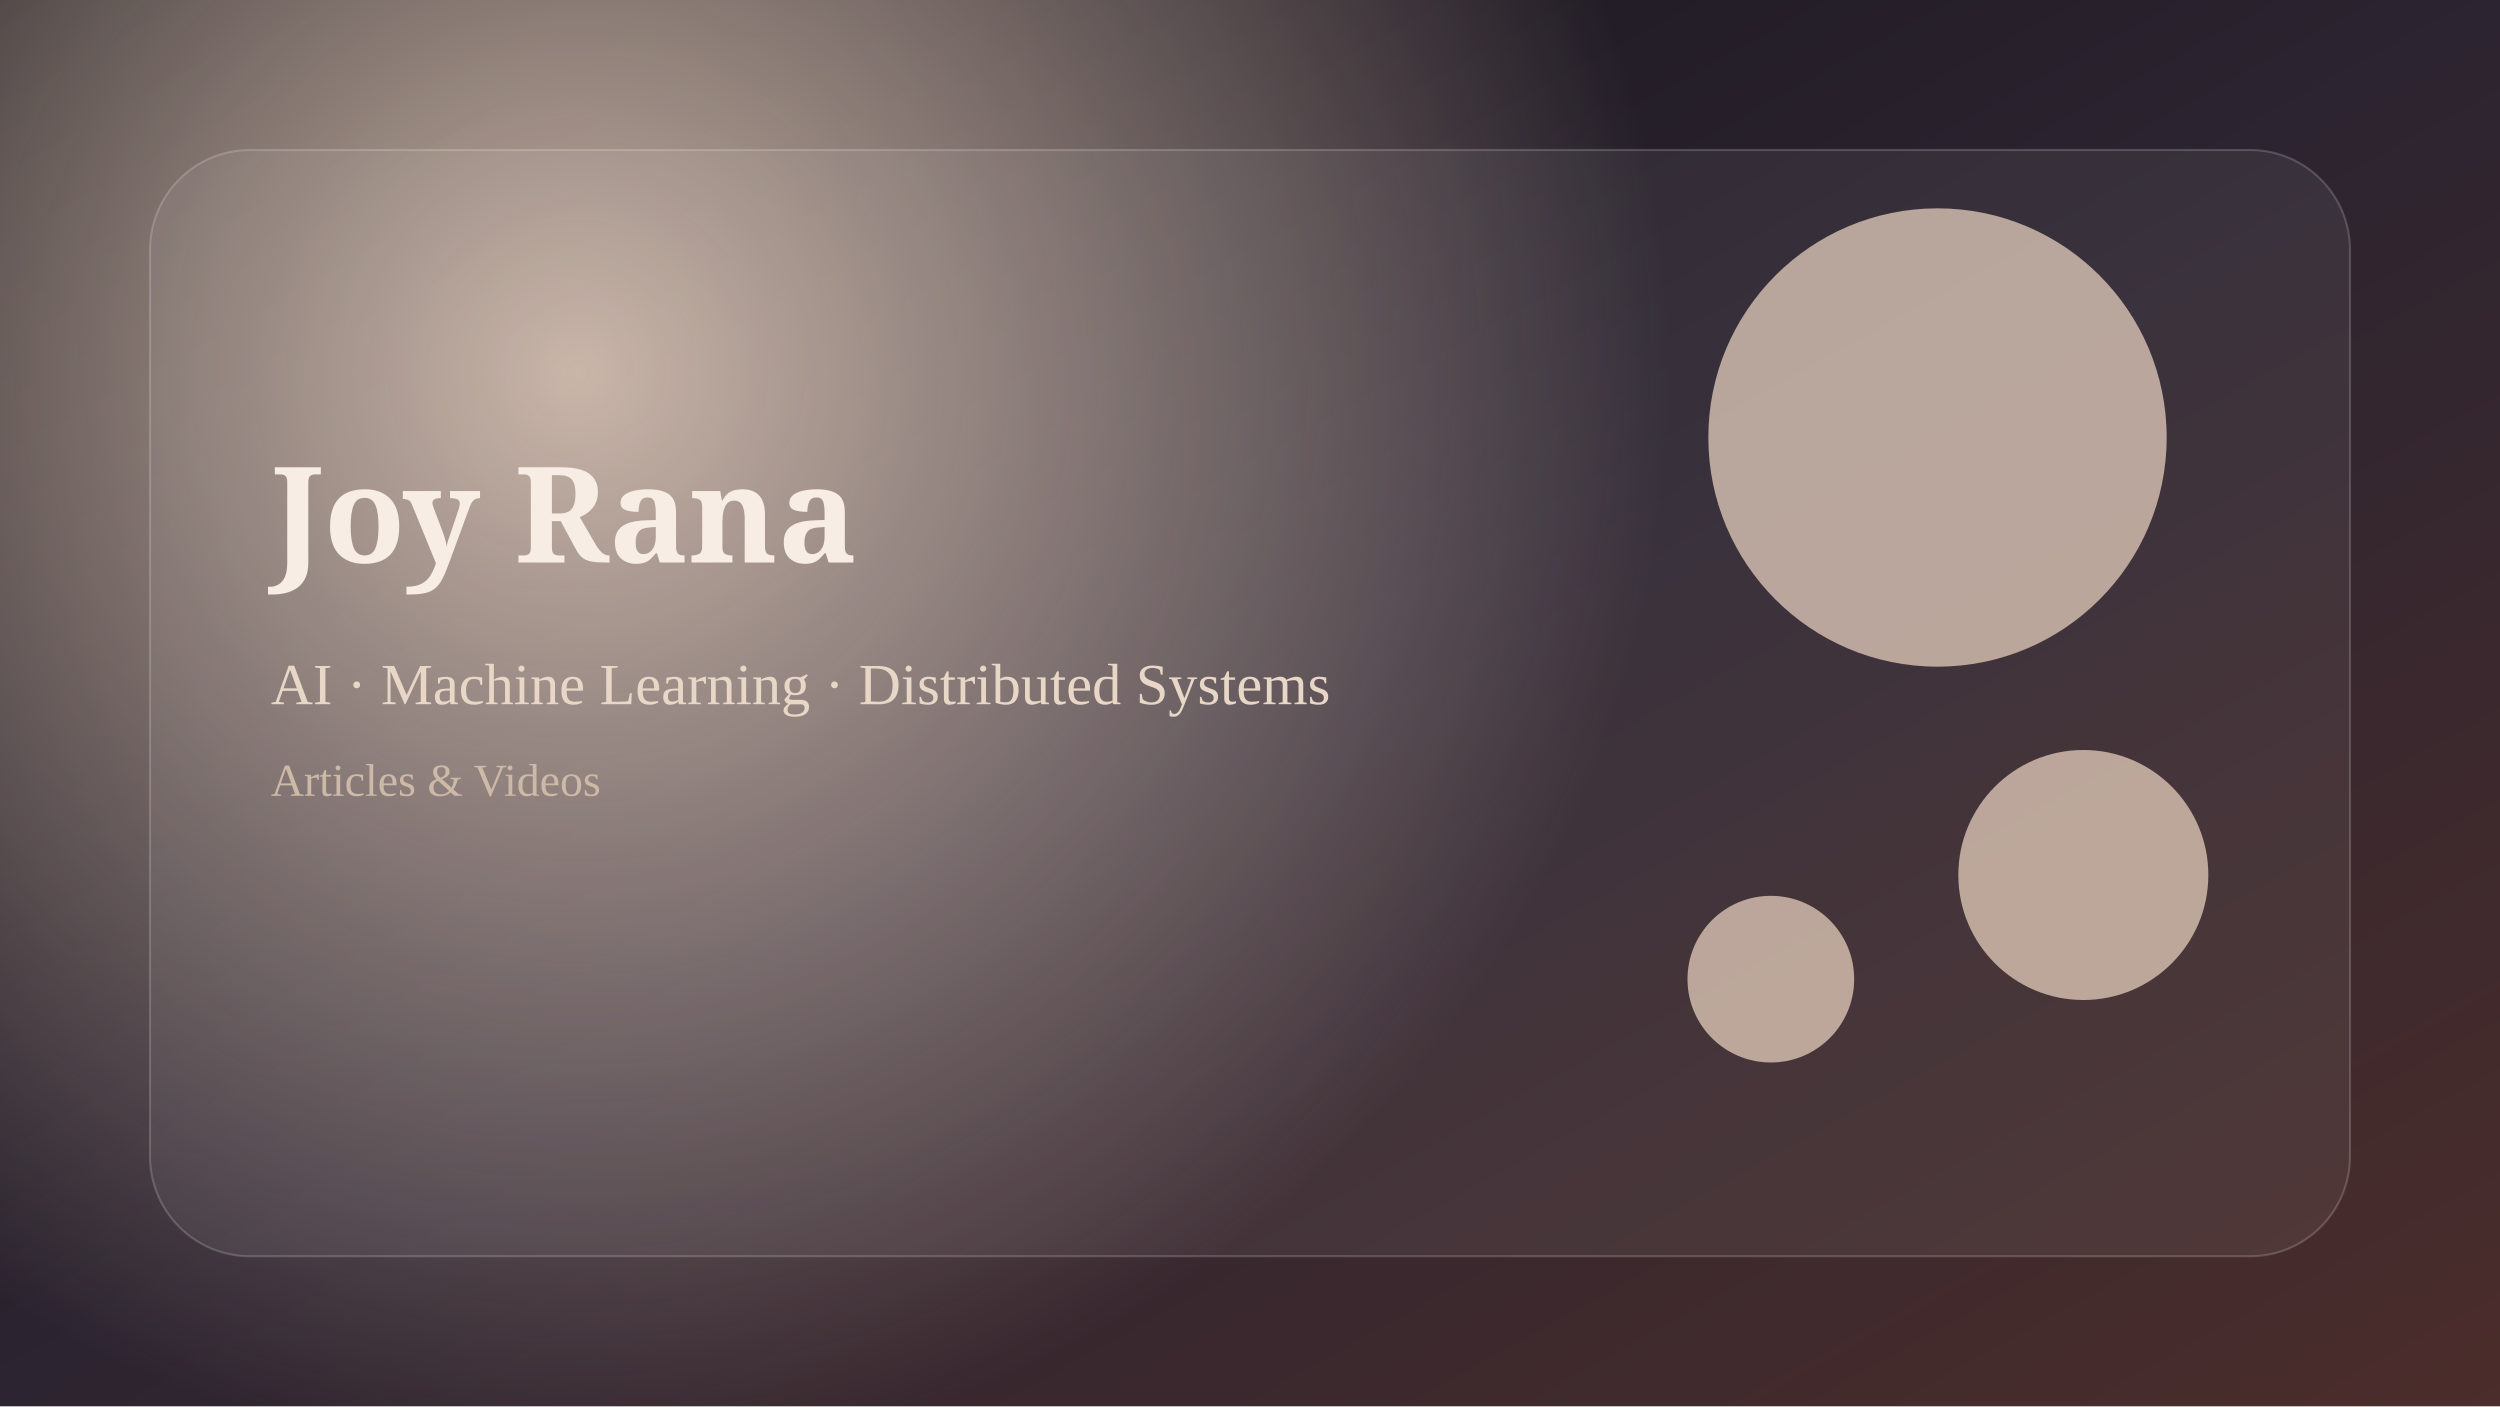
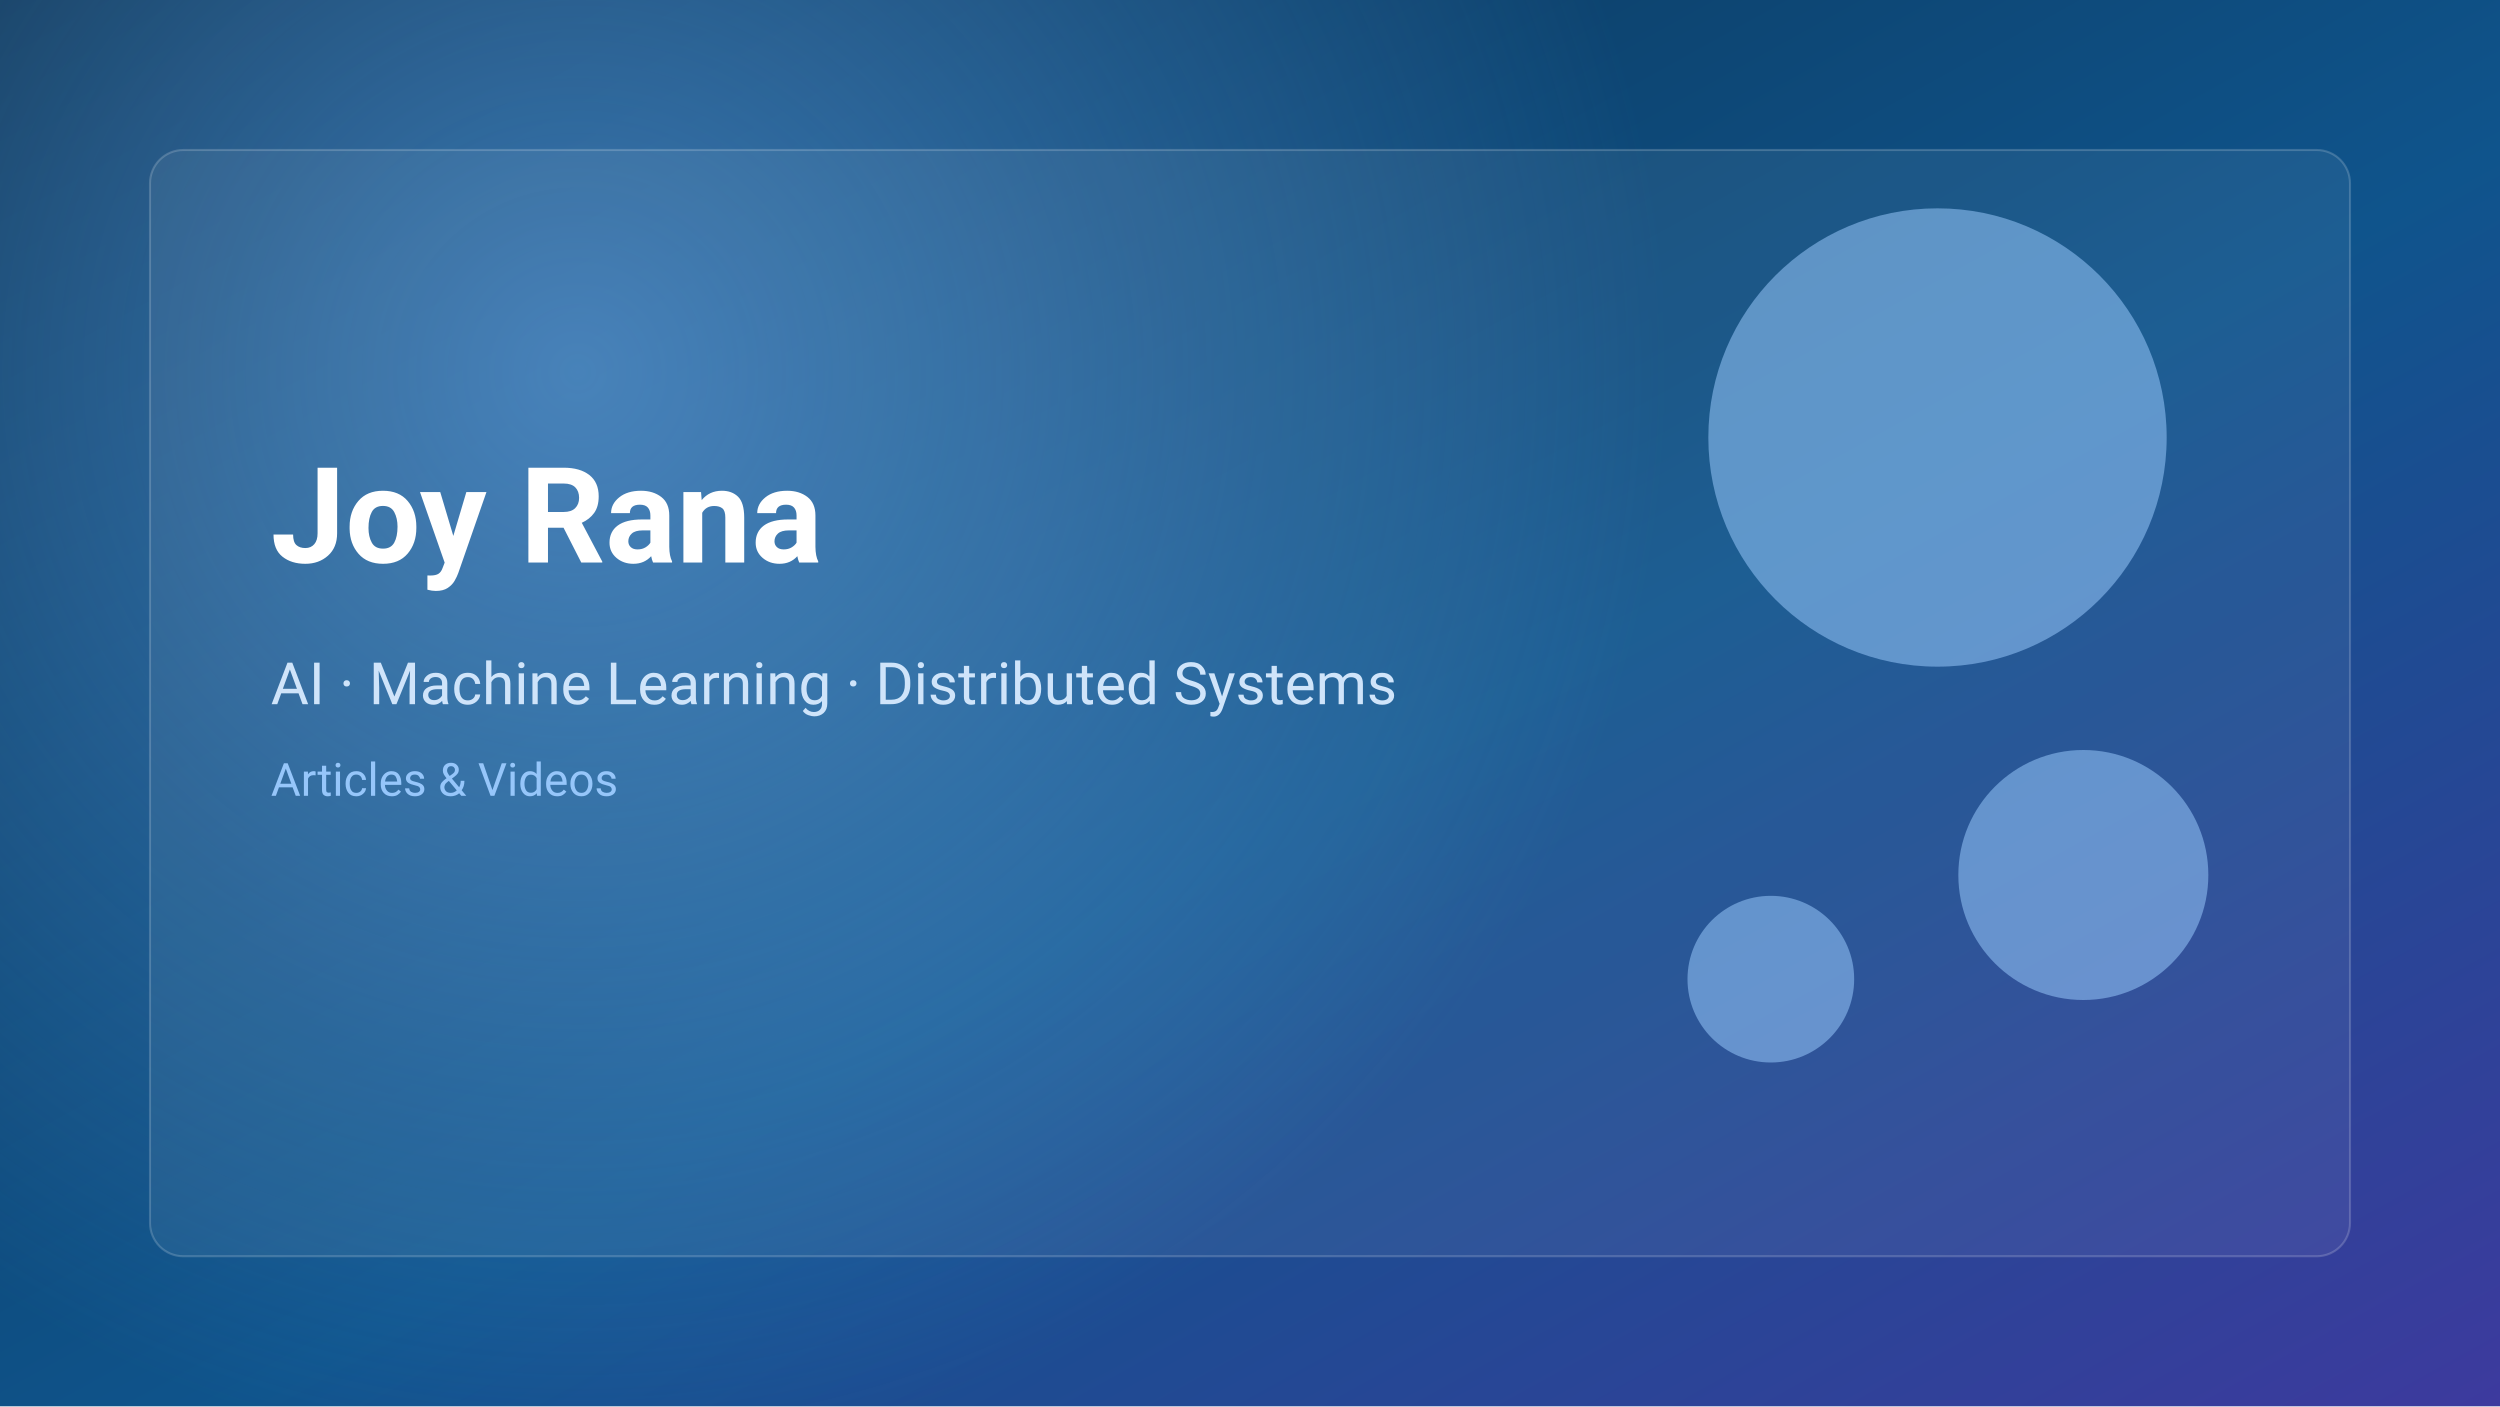
<svg xmlns="http://www.w3.org/2000/svg" width="1200" height="675" viewBox="0 0 1200 675" fill="none">
  <defs>
    <linearGradient id="bg" x1="0" y1="0" x2="1" y2="1">
-       <stop offset="0%" stop-color="#121016" />
-       <stop offset="50%" stop-color="#2c2430" />
-       <stop offset="100%" stop-color="#4b2d2b" />
+       <stop offset="0%" stop-color="#0A2E4A" />
+       <stop offset="55%" stop-color="#0F548C" />
+       <stop offset="100%" stop-color="#3D3A9E" />
    </linearGradient>
    <radialGradient id="glow" cx="0" cy="0" r="1" gradientUnits="userSpaceOnUse" gradientTransform="translate(280 180) scale(520)">
-       <stop stop-color="#f0d7c4" stop-opacity="0.8" />
-       <stop offset="1" stop-color="#f0d7c4" stop-opacity="0" />
+       <stop stop-color="#62ABF5" stop-opacity="0.55" />
+       <stop offset="1" stop-color="#62ABF5" stop-opacity="0" />
    </radialGradient>
  </defs>
  <rect width="1200" height="675" fill="url(#bg)" />
  <rect width="1200" height="675" fill="url(#glow)" />
-   <rect x="72" y="72" width="1056" height="531" rx="48" fill="rgba(255,255,255,0.06)" stroke="rgba(255,255,255,0.18)" />
-   <g fill="#f7ede5">
-     <text x="130" y="270" font-family="Playfair Display, Georgia, serif" font-size="64" font-weight="600">Joy Rana</text>
-     <text x="130" y="338" font-family="Source Sans 3, Segoe UI, sans-serif" font-size="28" fill="#e8d7c7">AI · Machine Learning · Distributed Systems</text>
-     <text x="130" y="382" font-family="Source Sans 3, Segoe UI, sans-serif" font-size="22" fill="#cdb9a7">Articles &amp; Videos</text>
+   <rect x="72" y="72" width="1056" height="531" rx="16" fill="rgba(255,255,255,0.06)" stroke="rgba(255,255,255,0.18)" />
+   <g fill="#FFFFFF" font-family="'Segoe UI Variable Display', 'Segoe UI', Selawik, -apple-system, BlinkMacSystemFont, Roboto, 'Helvetica Neue', sans-serif">
+     <text x="130" y="270" font-size="64" font-weight="600">Joy Rana</text>
+     <text x="130" y="338" font-size="28" fill="#CFE4FA">AI · Machine Learning · Distributed Systems</text>
+     <text x="130" y="382" font-size="22" fill="#96C6FA">Articles &amp; Videos</text>
  </g>
-   <g fill="#f0d7c4" opacity="0.7">
+   <g fill="#96C6FA" opacity="0.55">
    <circle cx="930" cy="210" r="110" />
    <circle cx="1000" cy="420" r="60" />
    <circle cx="850" cy="470" r="40" />
  </g>
</svg>
